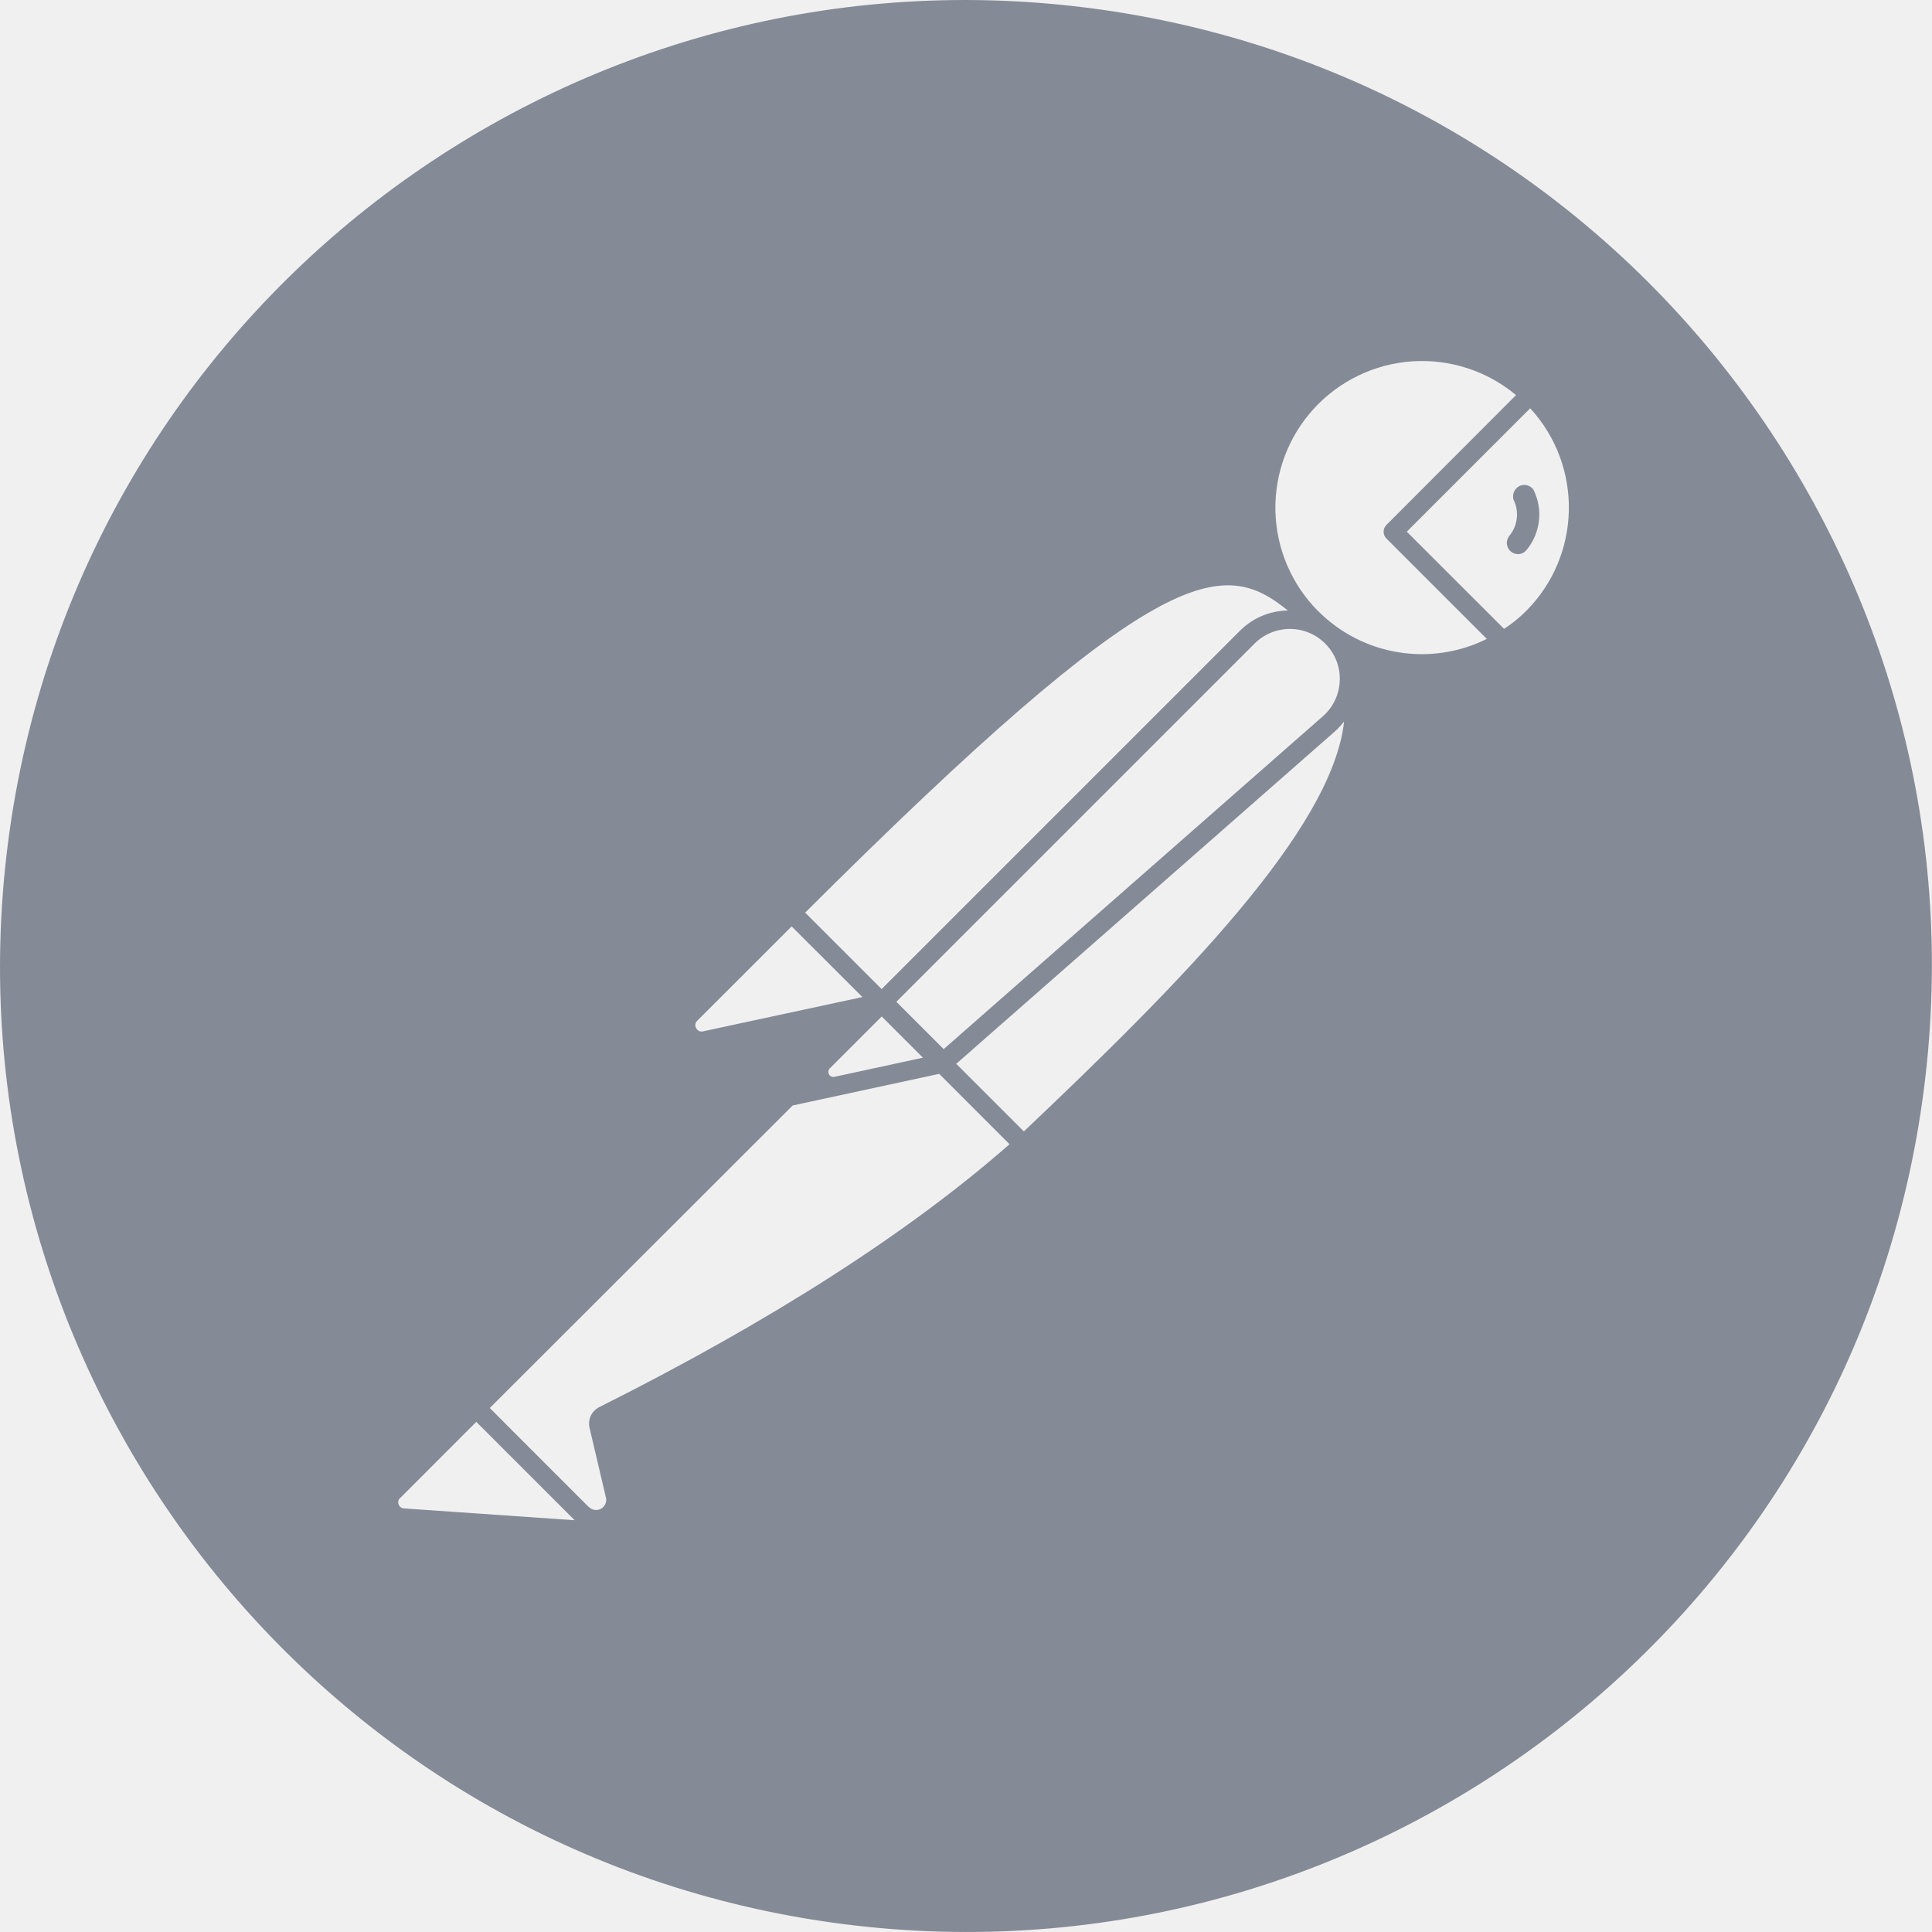
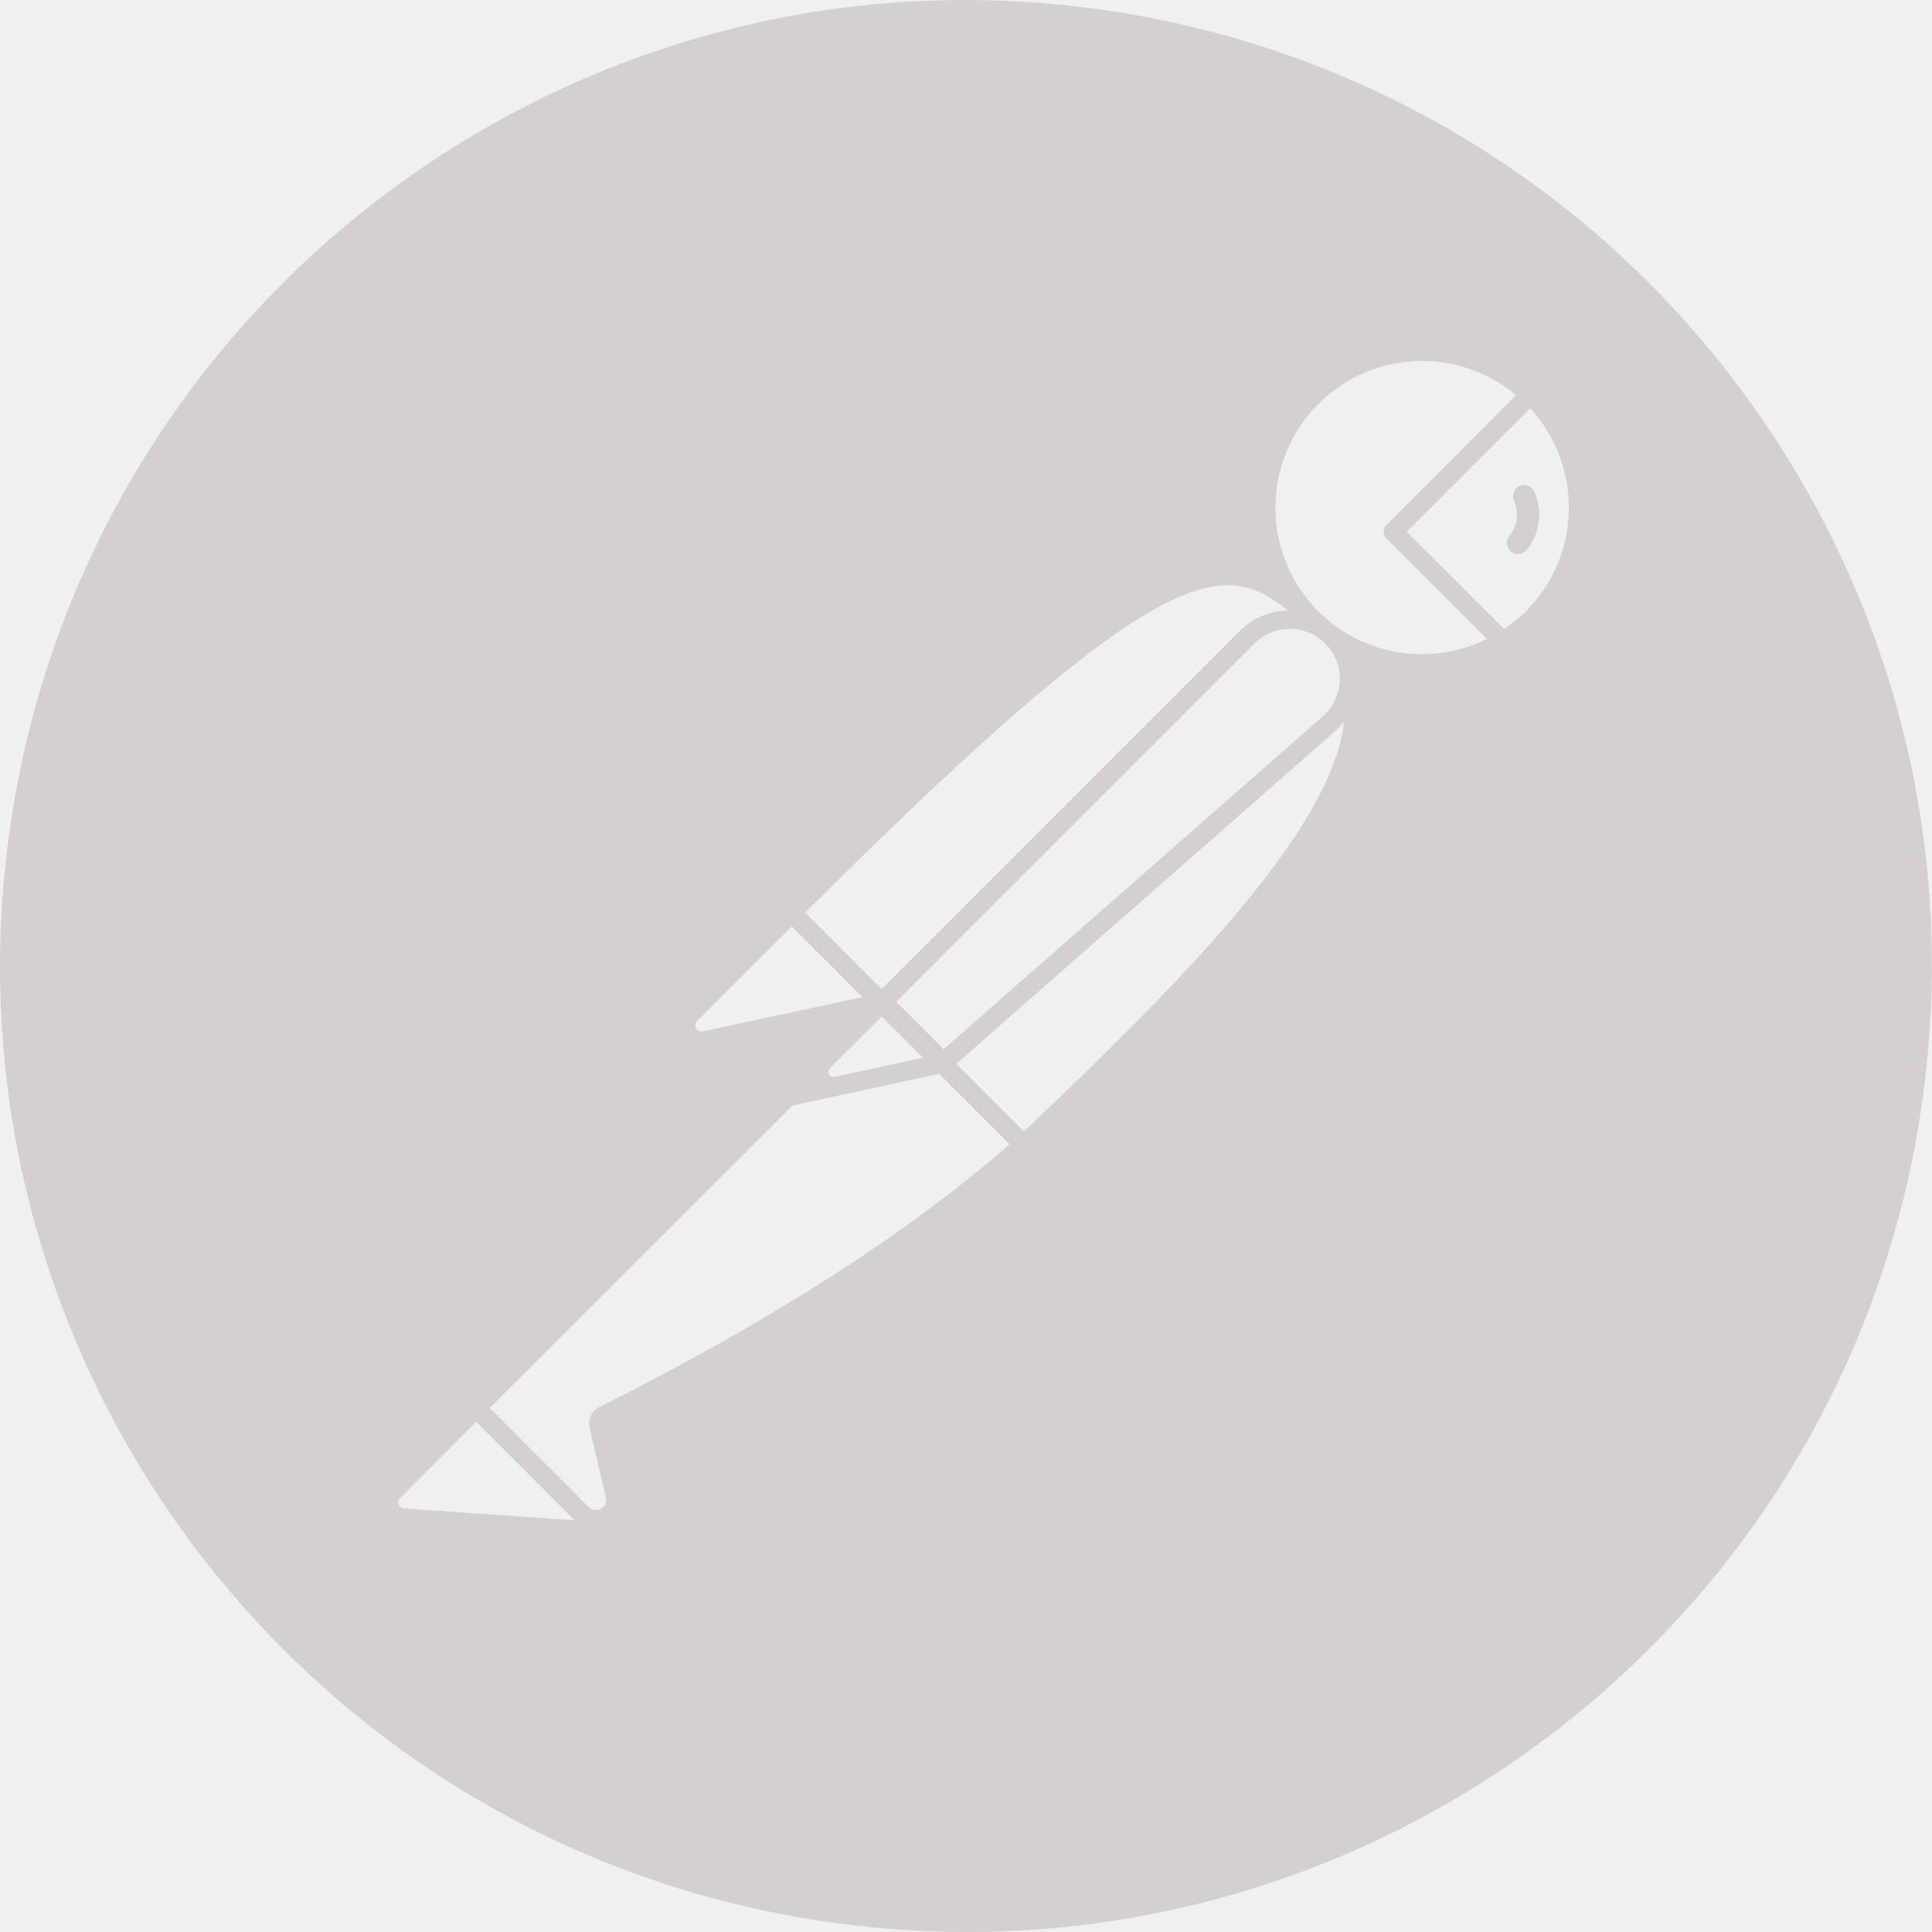
- <svg xmlns="http://www.w3.org/2000/svg" width="40" height="40" viewBox="0 0 40 40" fill="#848a96">
+ <svg xmlns="http://www.w3.org/2000/svg" width="40" height="40" viewBox="0 0 40 40" fill="#a5acbc">
  <g clip-path="url(#clip0_1727_61)">
-     <path d="M22.545 0.165C11.591 -1.24 1.57 6.5 0.165 17.455C-1.24 28.408 6.498 38.428 17.453 39.835C28.408 41.24 38.431 33.5 39.833 22.545C41.24 11.591 33.501 1.571 22.545 0.165ZM26.663 12.64C26.292 12.645 25.937 12.794 25.675 13.056L18.253 20.478L17.741 19.966L16.67 18.895C23.985 11.601 25.303 11.531 26.663 12.64ZM18.558 20.741L25.958 13.341C26.055 13.24 26.172 13.159 26.301 13.104C26.43 13.049 26.57 13.021 26.71 13.021C26.851 13.022 26.99 13.051 27.119 13.107C27.247 13.163 27.363 13.245 27.46 13.348C27.556 13.45 27.63 13.571 27.678 13.703C27.726 13.835 27.746 13.976 27.737 14.116C27.729 14.257 27.692 14.394 27.629 14.519C27.566 14.645 27.477 14.756 27.37 14.846L19.538 21.721L18.558 20.741ZM19.108 21.898L17.275 22.295C17.253 22.3 17.23 22.297 17.21 22.287C17.189 22.278 17.173 22.262 17.163 22.241C17.152 22.222 17.148 22.2 17.151 22.178C17.154 22.156 17.164 22.135 17.18 22.12L18.255 21.045L19.108 21.898ZM14.436 21.133L16.39 19.18L17.855 20.643L14.556 21.353C14.529 21.36 14.5 21.358 14.474 21.346C14.448 21.334 14.427 21.314 14.415 21.288C14.399 21.264 14.393 21.235 14.397 21.206C14.401 21.178 14.415 21.152 14.436 21.133ZM8.36 31.23C8.343 31.228 8.327 31.224 8.312 31.216C8.297 31.208 8.284 31.197 8.273 31.184C8.263 31.172 8.255 31.157 8.25 31.141C8.245 31.125 8.243 31.108 8.245 31.091C8.248 31.062 8.261 31.035 8.281 31.015H8.285L9.861 29.438L11.898 31.475L8.36 31.23ZM12.401 29.136C12.326 29.175 12.265 29.239 12.23 29.316C12.195 29.393 12.187 29.48 12.206 29.563L12.545 31.005C12.556 31.049 12.552 31.096 12.533 31.138C12.515 31.18 12.483 31.215 12.443 31.237C12.403 31.259 12.357 31.267 12.312 31.261C12.267 31.254 12.225 31.233 12.193 31.2H12.188L10.631 29.643L10.141 29.151L16.411 22.888L19.445 22.233L20.901 23.69C18.81 25.526 15.95 27.358 12.401 29.136ZM21.2 23.423H21.196L19.798 22.025L27.63 15.15C27.702 15.085 27.768 15.014 27.828 14.938C27.581 17.18 24.446 20.346 21.2 23.423ZM27.295 12.656L27.29 12.653C26.739 12.099 26.422 11.355 26.406 10.574C26.39 9.793 26.675 9.036 27.203 8.46C27.731 7.884 28.46 7.533 29.239 7.481C30.019 7.429 30.788 7.679 31.388 8.18L28.705 10.868C28.686 10.886 28.671 10.908 28.661 10.933C28.651 10.957 28.646 10.983 28.646 11.009C28.646 11.035 28.651 11.061 28.661 11.085C28.671 11.109 28.686 11.131 28.705 11.15L30.783 13.228C30.215 13.51 29.573 13.607 28.947 13.504C28.321 13.401 27.743 13.105 27.295 12.656ZM31.591 12.656C31.453 12.793 31.302 12.914 31.14 13.02L29.126 11.008L31.681 8.453C32.783 9.653 32.743 11.506 31.591 12.656ZM31.425 10.083C31.385 10.112 31.355 10.153 31.339 10.2C31.323 10.247 31.322 10.297 31.336 10.345C31.396 10.465 31.419 10.6 31.403 10.733C31.388 10.866 31.334 10.992 31.248 11.095C31.229 11.119 31.215 11.146 31.206 11.176C31.198 11.205 31.195 11.236 31.199 11.267C31.203 11.297 31.212 11.327 31.227 11.354C31.242 11.38 31.262 11.404 31.286 11.423C31.326 11.454 31.375 11.472 31.426 11.473C31.46 11.473 31.493 11.465 31.524 11.451C31.554 11.436 31.581 11.415 31.603 11.39C31.746 11.218 31.836 11.008 31.862 10.785C31.888 10.563 31.848 10.338 31.748 10.138C31.731 10.113 31.708 10.092 31.683 10.075C31.657 10.059 31.628 10.048 31.598 10.043C31.568 10.038 31.537 10.039 31.507 10.046C31.477 10.052 31.45 10.065 31.425 10.083Z" fill="#848a96" />
+     <path d="M22.545 0.165C11.591 -1.24 1.57 6.5 0.165 17.455C-1.24 28.408 6.498 38.428 17.453 39.835C28.408 41.24 38.431 33.5 39.833 22.545C41.24 11.591 33.501 1.571 22.545 0.165ZM26.663 12.64C26.292 12.645 25.937 12.794 25.675 13.056L18.253 20.478L17.741 19.966L16.67 18.895C23.985 11.601 25.303 11.531 26.663 12.64ZM18.558 20.741L25.958 13.341C26.055 13.24 26.172 13.159 26.301 13.104C26.43 13.049 26.57 13.021 26.71 13.021C26.851 13.022 26.99 13.051 27.119 13.107C27.247 13.163 27.363 13.245 27.46 13.348C27.556 13.45 27.63 13.571 27.678 13.703C27.726 13.835 27.746 13.976 27.737 14.116C27.729 14.257 27.692 14.394 27.629 14.519C27.566 14.645 27.477 14.756 27.37 14.846L19.538 21.721L18.558 20.741ZM19.108 21.898L17.275 22.295C17.253 22.3 17.23 22.297 17.21 22.287C17.189 22.278 17.173 22.262 17.163 22.241C17.152 22.222 17.148 22.2 17.151 22.178C17.154 22.156 17.164 22.135 17.18 22.12L18.255 21.045L19.108 21.898ZM14.436 21.133L16.39 19.18L17.855 20.643L14.556 21.353C14.529 21.36 14.5 21.358 14.474 21.346C14.448 21.334 14.427 21.314 14.415 21.288C14.399 21.264 14.393 21.235 14.397 21.206C14.401 21.178 14.415 21.152 14.436 21.133ZM8.36 31.23C8.343 31.228 8.327 31.224 8.312 31.216C8.297 31.208 8.284 31.197 8.273 31.184C8.263 31.172 8.255 31.157 8.25 31.141C8.245 31.125 8.243 31.108 8.245 31.091C8.248 31.062 8.261 31.035 8.281 31.015H8.285L9.861 29.438L11.898 31.475L8.36 31.23ZM12.401 29.136C12.326 29.175 12.265 29.239 12.23 29.316C12.195 29.393 12.187 29.48 12.206 29.563L12.545 31.005C12.556 31.049 12.552 31.096 12.533 31.138C12.515 31.18 12.483 31.215 12.443 31.237C12.403 31.259 12.357 31.267 12.312 31.261C12.267 31.254 12.225 31.233 12.193 31.2H12.188L10.631 29.643L10.141 29.151L16.411 22.888L19.445 22.233L20.901 23.69C18.81 25.526 15.95 27.358 12.401 29.136ZM21.2 23.423H21.196L19.798 22.025L27.63 15.15C27.702 15.085 27.768 15.014 27.828 14.938C27.581 17.18 24.446 20.346 21.2 23.423ZM27.295 12.656L27.29 12.653C26.739 12.099 26.422 11.355 26.406 10.574C26.39 9.793 26.675 9.036 27.203 8.46C27.731 7.884 28.46 7.533 29.239 7.481C30.019 7.429 30.788 7.679 31.388 8.18L28.705 10.868C28.686 10.886 28.671 10.908 28.661 10.933C28.651 10.957 28.646 10.983 28.646 11.009C28.646 11.035 28.651 11.061 28.661 11.085C28.671 11.109 28.686 11.131 28.705 11.15L30.783 13.228C30.215 13.51 29.573 13.607 28.947 13.504C28.321 13.401 27.743 13.105 27.295 12.656ZM31.591 12.656C31.453 12.793 31.302 12.914 31.14 13.02L29.126 11.008L31.681 8.453C32.783 9.653 32.743 11.506 31.591 12.656ZM31.425 10.083C31.385 10.112 31.355 10.153 31.339 10.2C31.323 10.247 31.322 10.297 31.336 10.345C31.396 10.465 31.419 10.6 31.403 10.733C31.388 10.866 31.334 10.992 31.248 11.095C31.229 11.119 31.215 11.146 31.206 11.176C31.198 11.205 31.195 11.236 31.199 11.267C31.203 11.297 31.212 11.327 31.227 11.354C31.242 11.38 31.262 11.404 31.286 11.423C31.326 11.454 31.375 11.472 31.426 11.473C31.46 11.473 31.493 11.465 31.524 11.451C31.554 11.436 31.581 11.415 31.603 11.39C31.746 11.218 31.836 11.008 31.862 10.785C31.888 10.563 31.848 10.338 31.748 10.138C31.731 10.113 31.708 10.092 31.683 10.075C31.657 10.059 31.628 10.048 31.598 10.043C31.568 10.038 31.537 10.039 31.507 10.046C31.477 10.052 31.45 10.065 31.425 10.083Z" fill="#d5cfd1" />
  </g>
  <defs>
    <clipPath id="clip0_1727_61">
      <rect width="40" height="40" fill="white" />
    </clipPath>
  </defs>
</svg>
